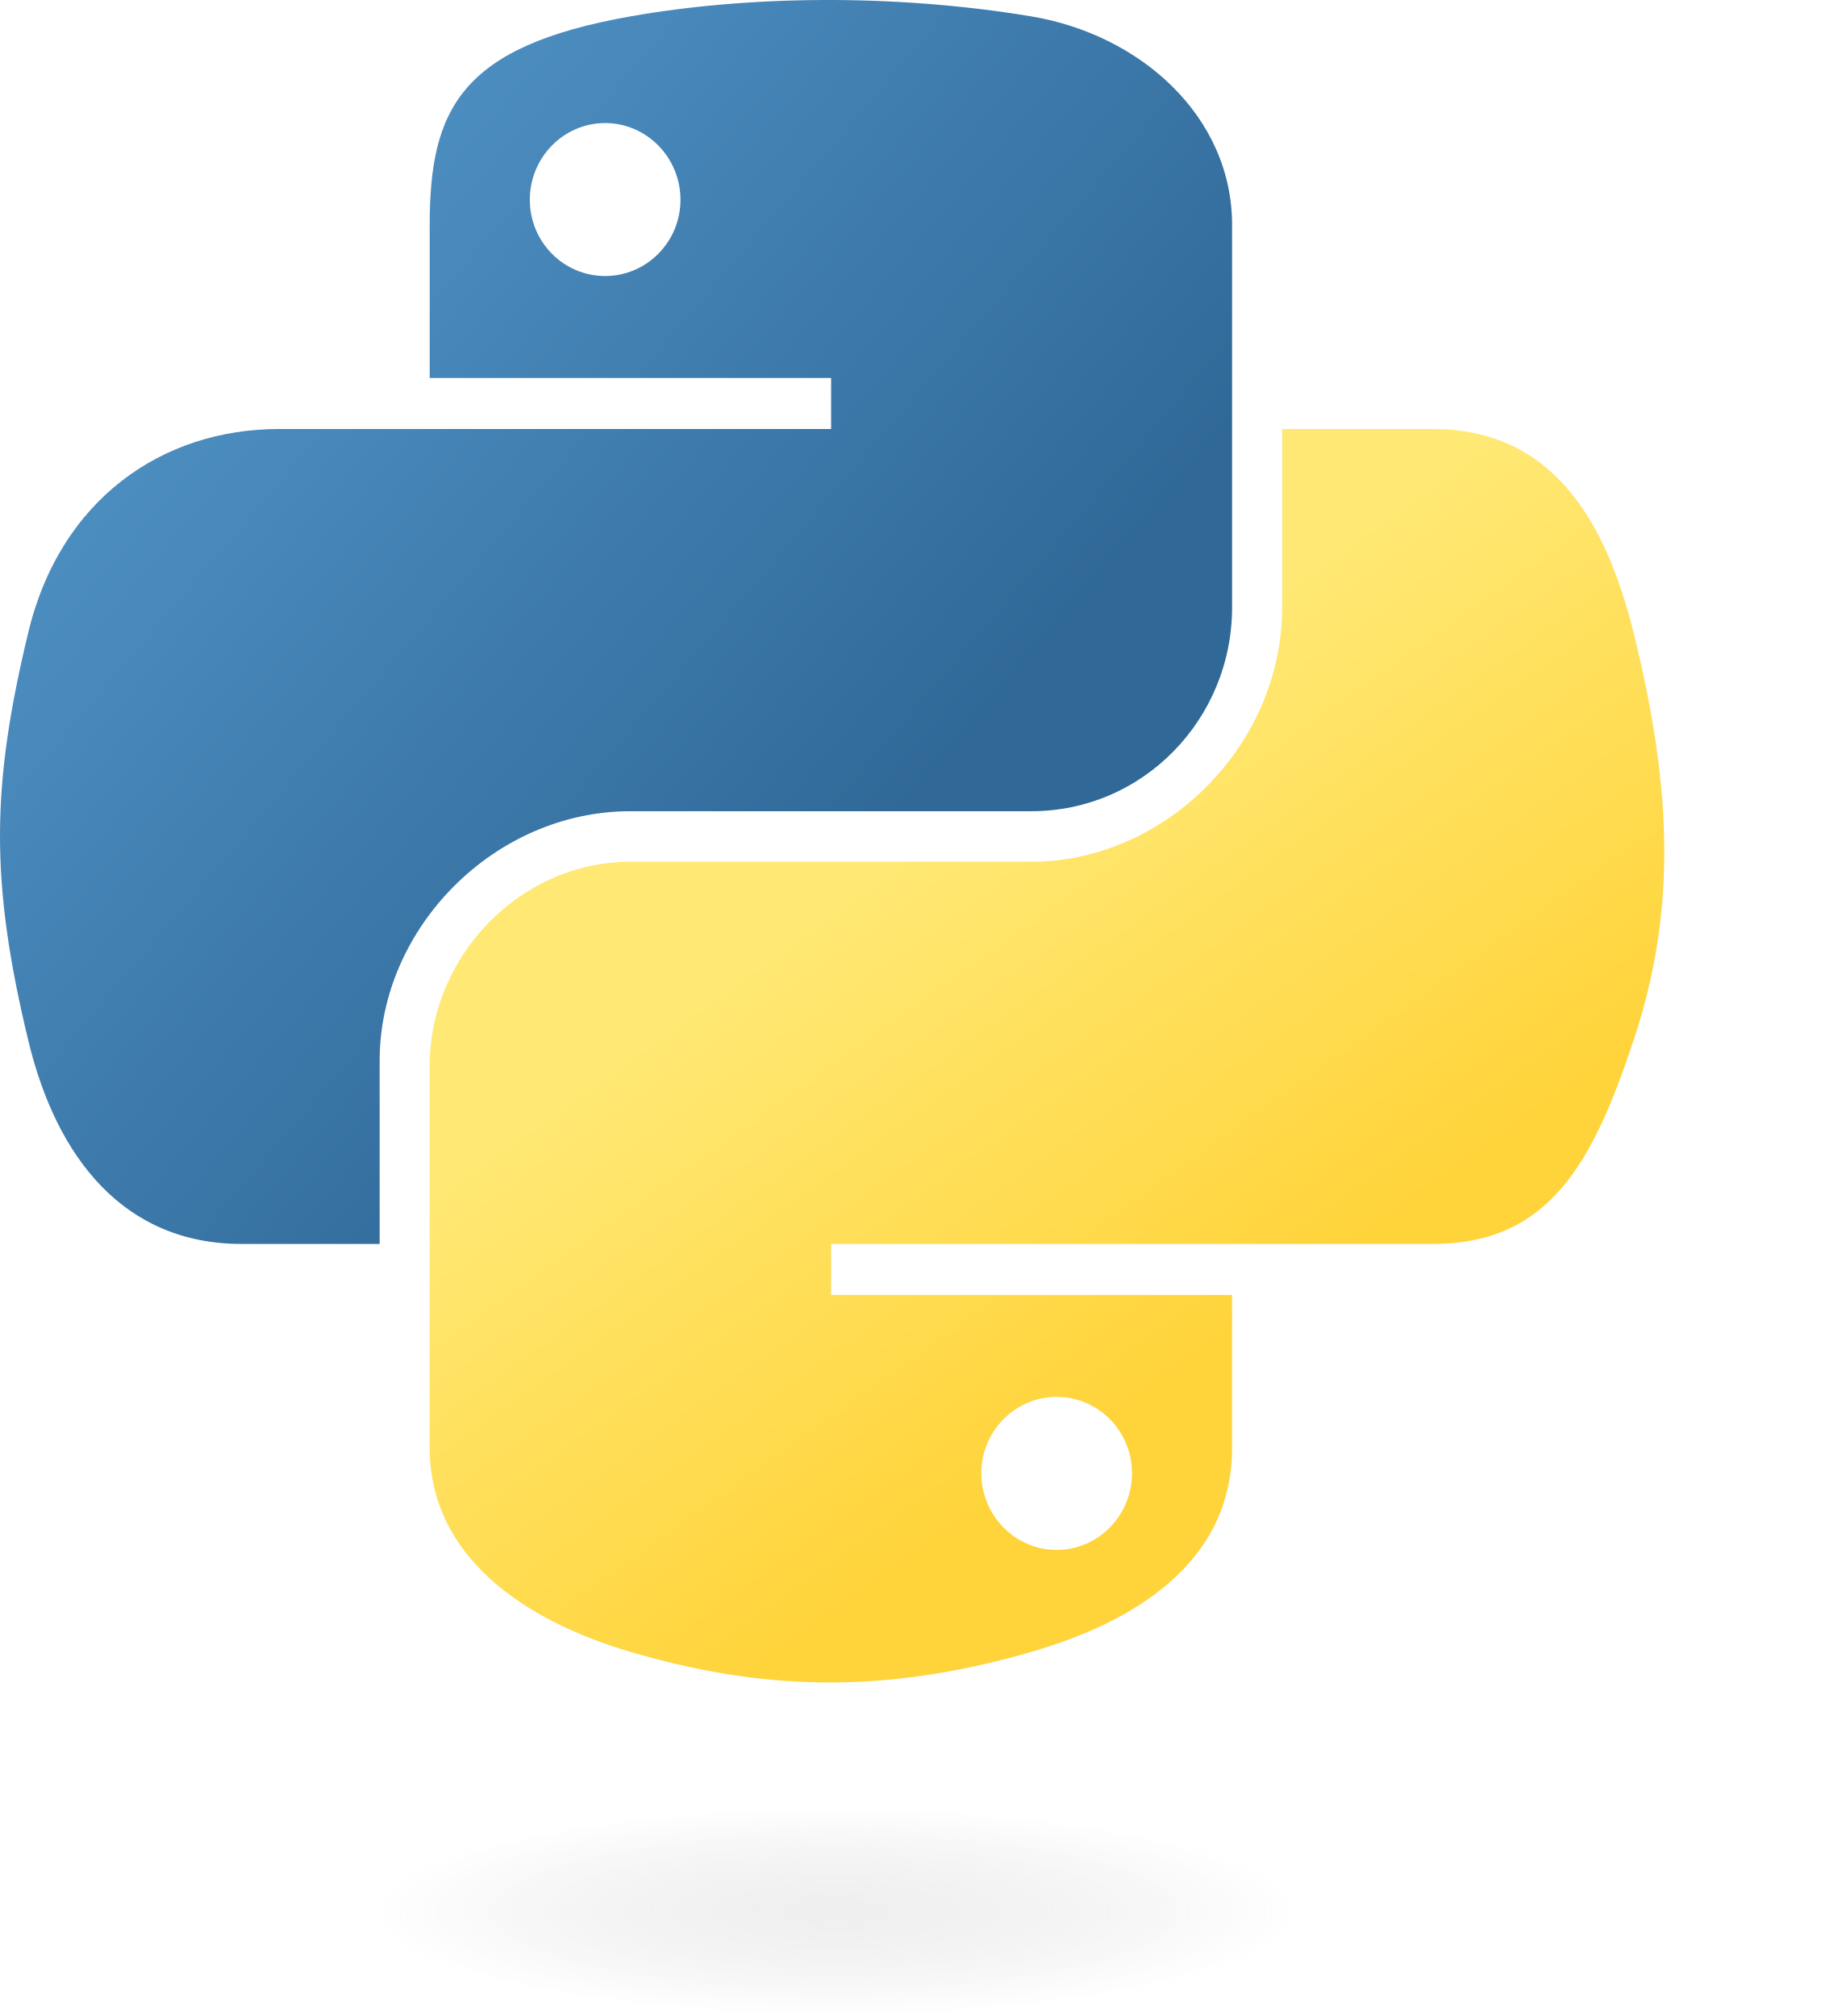
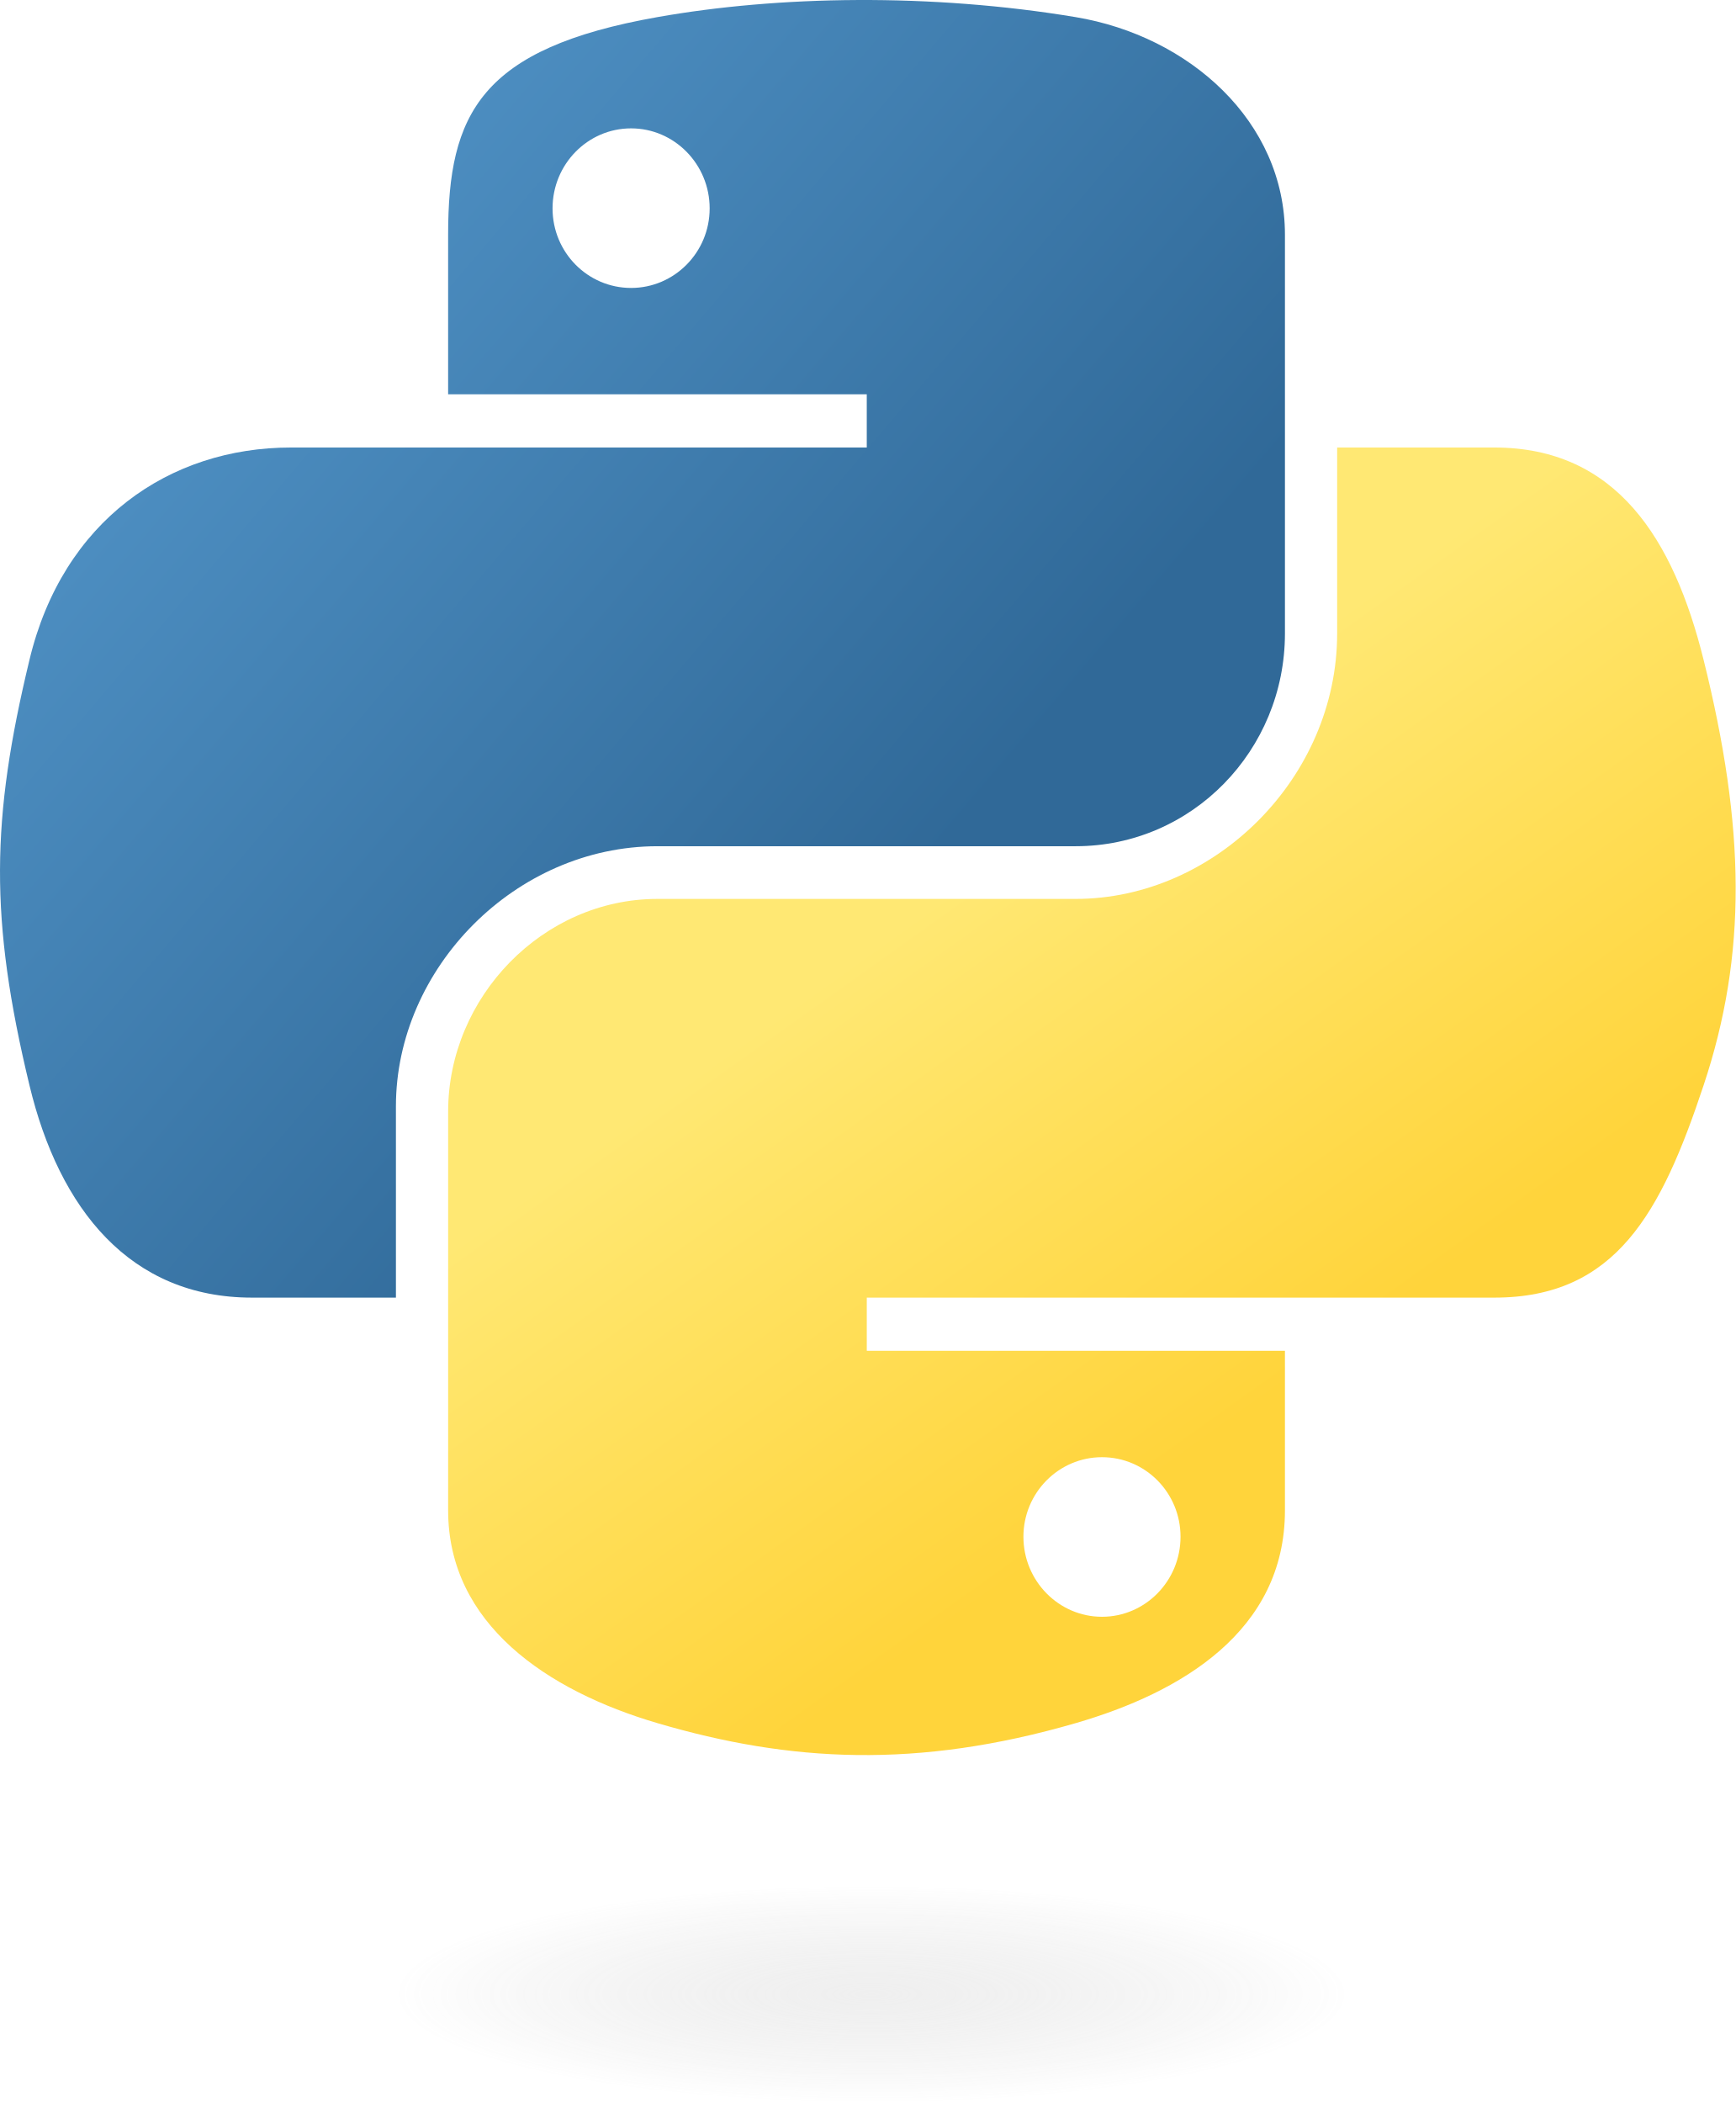
- <svg xmlns="http://www.w3.org/2000/svg" xmlns:xlink="http://www.w3.org/1999/xlink" version="1.0" id="svg2" width="92.07pt" height="101.001pt">
+ <svg xmlns="http://www.w3.org/2000/svg" xmlns:xlink="http://www.w3.org/1999/xlink" version="1.0" id="svg2" width="83.371pt" height="101.001pt">
  <defs id="defs4">
    <linearGradient id="linearGradient2795">
      <stop style="stop-color:#b8b8b8;stop-opacity:0.498;" offset="0" id="stop2797" />
      <stop style="stop-color:#7f7f7f;stop-opacity:0;" offset="1" id="stop2799" />
    </linearGradient>
    <linearGradient id="linearGradient2787">
      <stop style="stop-color:#7f7f7f;stop-opacity:0.5;" offset="0" id="stop2789" />
      <stop style="stop-color:#7f7f7f;stop-opacity:0;" offset="1" id="stop2791" />
    </linearGradient>
    <linearGradient id="linearGradient3676">
      <stop style="stop-color:#b2b2b2;stop-opacity:0.5;" offset="0" id="stop3678" />
      <stop style="stop-color:#b3b3b3;stop-opacity:0;" offset="1" id="stop3680" />
    </linearGradient>
    <linearGradient id="linearGradient3236">
      <stop style="stop-color:#f4f4f4;stop-opacity:1" offset="0" id="stop3244" />
      <stop style="stop-color:white;stop-opacity:1" offset="1" id="stop3240" />
    </linearGradient>
    <linearGradient id="linearGradient4671">
      <stop style="stop-color:#ffd43b;stop-opacity:1;" offset="0" id="stop4673" />
      <stop style="stop-color:#ffe873;stop-opacity:1" offset="1" id="stop4675" />
    </linearGradient>
    <linearGradient id="linearGradient4689">
      <stop style="stop-color:#5a9fd4;stop-opacity:1;" offset="0" id="stop4691" />
      <stop style="stop-color:#306998;stop-opacity:1;" offset="1" id="stop4693" />
    </linearGradient>
    <linearGradient x1="224.24" y1="144.757" x2="-65.309" y2="144.757" id="linearGradient2987" xlink:href="#linearGradient4671" gradientUnits="userSpaceOnUse" gradientTransform="translate(100.2702,99.61116)" />
    <linearGradient x1="172.942" y1="77.476" x2="26.67" y2="76.313" id="linearGradient2990" xlink:href="#linearGradient4689" gradientUnits="userSpaceOnUse" gradientTransform="translate(100.2702,99.61116)" />
    <linearGradient xlink:href="#linearGradient4689" id="linearGradient2587" gradientUnits="userSpaceOnUse" gradientTransform="translate(100.2702,99.61116)" x1="172.942" y1="77.476" x2="26.67" y2="76.313" />
    <linearGradient xlink:href="#linearGradient4671" id="linearGradient2589" gradientUnits="userSpaceOnUse" gradientTransform="translate(100.2702,99.61116)" x1="224.24" y1="144.757" x2="-65.309" y2="144.757" />
    <linearGradient xlink:href="#linearGradient4689" id="linearGradient2248" gradientUnits="userSpaceOnUse" gradientTransform="translate(100.2702,99.61116)" x1="172.942" y1="77.476" x2="26.67" y2="76.313" />
    <linearGradient xlink:href="#linearGradient4671" id="linearGradient2250" gradientUnits="userSpaceOnUse" gradientTransform="translate(100.2702,99.61116)" x1="224.24" y1="144.757" x2="-65.309" y2="144.757" />
    <linearGradient xlink:href="#linearGradient4671" id="linearGradient2255" gradientUnits="userSpaceOnUse" gradientTransform="matrix(0.562541,0,0,0.567972,-11.5974,-7.60954)" x1="224.24" y1="144.757" x2="-65.309" y2="144.757" />
    <linearGradient xlink:href="#linearGradient4689" id="linearGradient2258" gradientUnits="userSpaceOnUse" gradientTransform="matrix(0.562541,0,0,0.567972,-11.5974,-7.60954)" x1="172.942" y1="76.176" x2="26.67" y2="76.313" />
    <radialGradient xlink:href="#linearGradient2795" id="radialGradient2801" cx="61.519" cy="132.286" fx="61.519" fy="132.286" r="29.037" gradientTransform="matrix(1,0,0,0.177966,0,108.7434)" gradientUnits="userSpaceOnUse" />
    <linearGradient xlink:href="#linearGradient4671" id="linearGradient1475" gradientUnits="userSpaceOnUse" gradientTransform="matrix(0.562541,0,0,0.567972,-14.99112,-11.70237)" x1="150.961" y1="192.352" x2="112.031" y2="137.273" />
    <linearGradient xlink:href="#linearGradient4689" id="linearGradient1478" gradientUnits="userSpaceOnUse" gradientTransform="matrix(0.562541,0,0,0.567972,-14.99112,-11.70237)" x1="26.649" y1="20.604" x2="135.665" y2="114.398" />
    <radialGradient xlink:href="#linearGradient2795" id="radialGradient1480" gradientUnits="userSpaceOnUse" gradientTransform="matrix(1.7490565e-8,-0.239947,1.054668,3.7915457e-7,-83.7008,142.462)" cx="61.519" cy="132.286" fx="61.519" fy="132.286" r="29.037" />
  </defs>
-   <path style="fill:url(#linearGradient1478);fill-opacity:1" d="M 54.919,9.1927389e-4 C 50.335,0.022 45.958,0.413 42.106,1.095 30.76,3.099 28.7,7.295 28.7,15.032 v 10.219 h 26.812 v 3.406 h -26.812 -10.062 c -7.792,0 -14.616,4.684 -16.75,13.594 -2.462,10.213 -2.571,16.586 0,27.25 1.906,7.938 6.458,13.594 14.25,13.594 h 9.219 v -12.25 c 0,-8.85 7.657,-16.656 16.75,-16.656 h 26.781 c 7.455,0 13.406,-6.138 13.406,-13.625 v -25.531 c 0,-7.266 -6.13,-12.725 -13.406,-13.937 C 64.282,0.328 59.502,-0.02 54.919,9.1927389e-4 Z m -14.5,8.219 c 2.77,0 5.031,2.299 5.031,5.125 -2e-6,2.816 -2.262,5.094 -5.031,5.094 -2.779,-1e-6 -5.031,-2.277 -5.031,-5.094 -10e-7,-2.826 2.252,-5.125 5.031,-5.125 z" id="path1948" />
+   <path style="fill:url(#linearGradient1478);fill-opacity:1" d="M 54.919,9.1927421e-4 C 50.335,0.022 45.958,0.413 42.106,1.095 30.76,3.099 28.7,7.295 28.7,15.032 v 10.219 h 26.812 v 3.406 h -26.812 -10.062 c -7.792,0 -14.616,4.684 -16.75,13.594 -2.462,10.213 -2.571,16.586 0,27.25 1.906,7.938 6.458,13.594 14.25,13.594 h 9.219 v -12.25 c 0,-8.85 7.657,-16.656 16.75,-16.656 h 26.781 c 7.455,0 13.406,-6.138 13.406,-13.625 v -25.531 c 0,-7.266 -6.13,-12.725 -13.406,-13.937 C 64.282,0.328 59.502,-0.02 54.919,9.1927421e-4 Z m -14.5,8.219 c 2.77,0 5.031,2.299 5.031,5.125 -2e-6,2.816 -2.262,5.094 -5.031,5.094 -2.779,-1e-6 -5.031,-2.277 -5.031,-5.094 -10e-7,-2.826 2.252,-5.125 5.031,-5.125 z" id="path1948" />
  <path style="fill:url(#linearGradient1475);fill-opacity:1" d="m 85.638,28.657 v 11.906 c 0,9.231 -7.826,17 -16.75,17 h -26.781 c -7.336,0 -13.406,6.278 -13.406,13.625 v 25.531 c 0,7.266 6.319,11.54 13.406,13.625 8.487,2.496 16.626,2.947 26.781,0 6.75,-1.954 13.406,-5.888 13.406,-13.625 V 86.501 h -26.781 v -3.406 h 26.781 13.406 c 7.792,0 10.696,-5.435 13.406,-13.594 2.799,-8.399 2.68,-16.476 0,-27.25 -1.926,-7.757 -5.604,-13.594 -13.406,-13.594 z m -15.062,64.656 c 2.779,3e-6 5.031,2.277 5.031,5.094 -2e-6,2.826 -2.252,5.125 -5.031,5.125 -2.77,0 -5.031,-2.299 -5.031,-5.125 2e-6,-2.816 2.262,-5.094 5.031,-5.094 z" id="path1950" />
  <ellipse style="opacity:0.444;fill:url(#radialGradient1480);fill-opacity:1;fill-rule:nonzero;stroke:none;stroke-width:15.417;stroke-miterlimit:4;stroke-dasharray:none;stroke-opacity:1" id="path1894" cx="55.817" cy="127.701" rx="35.931" ry="6.967" />
</svg>
